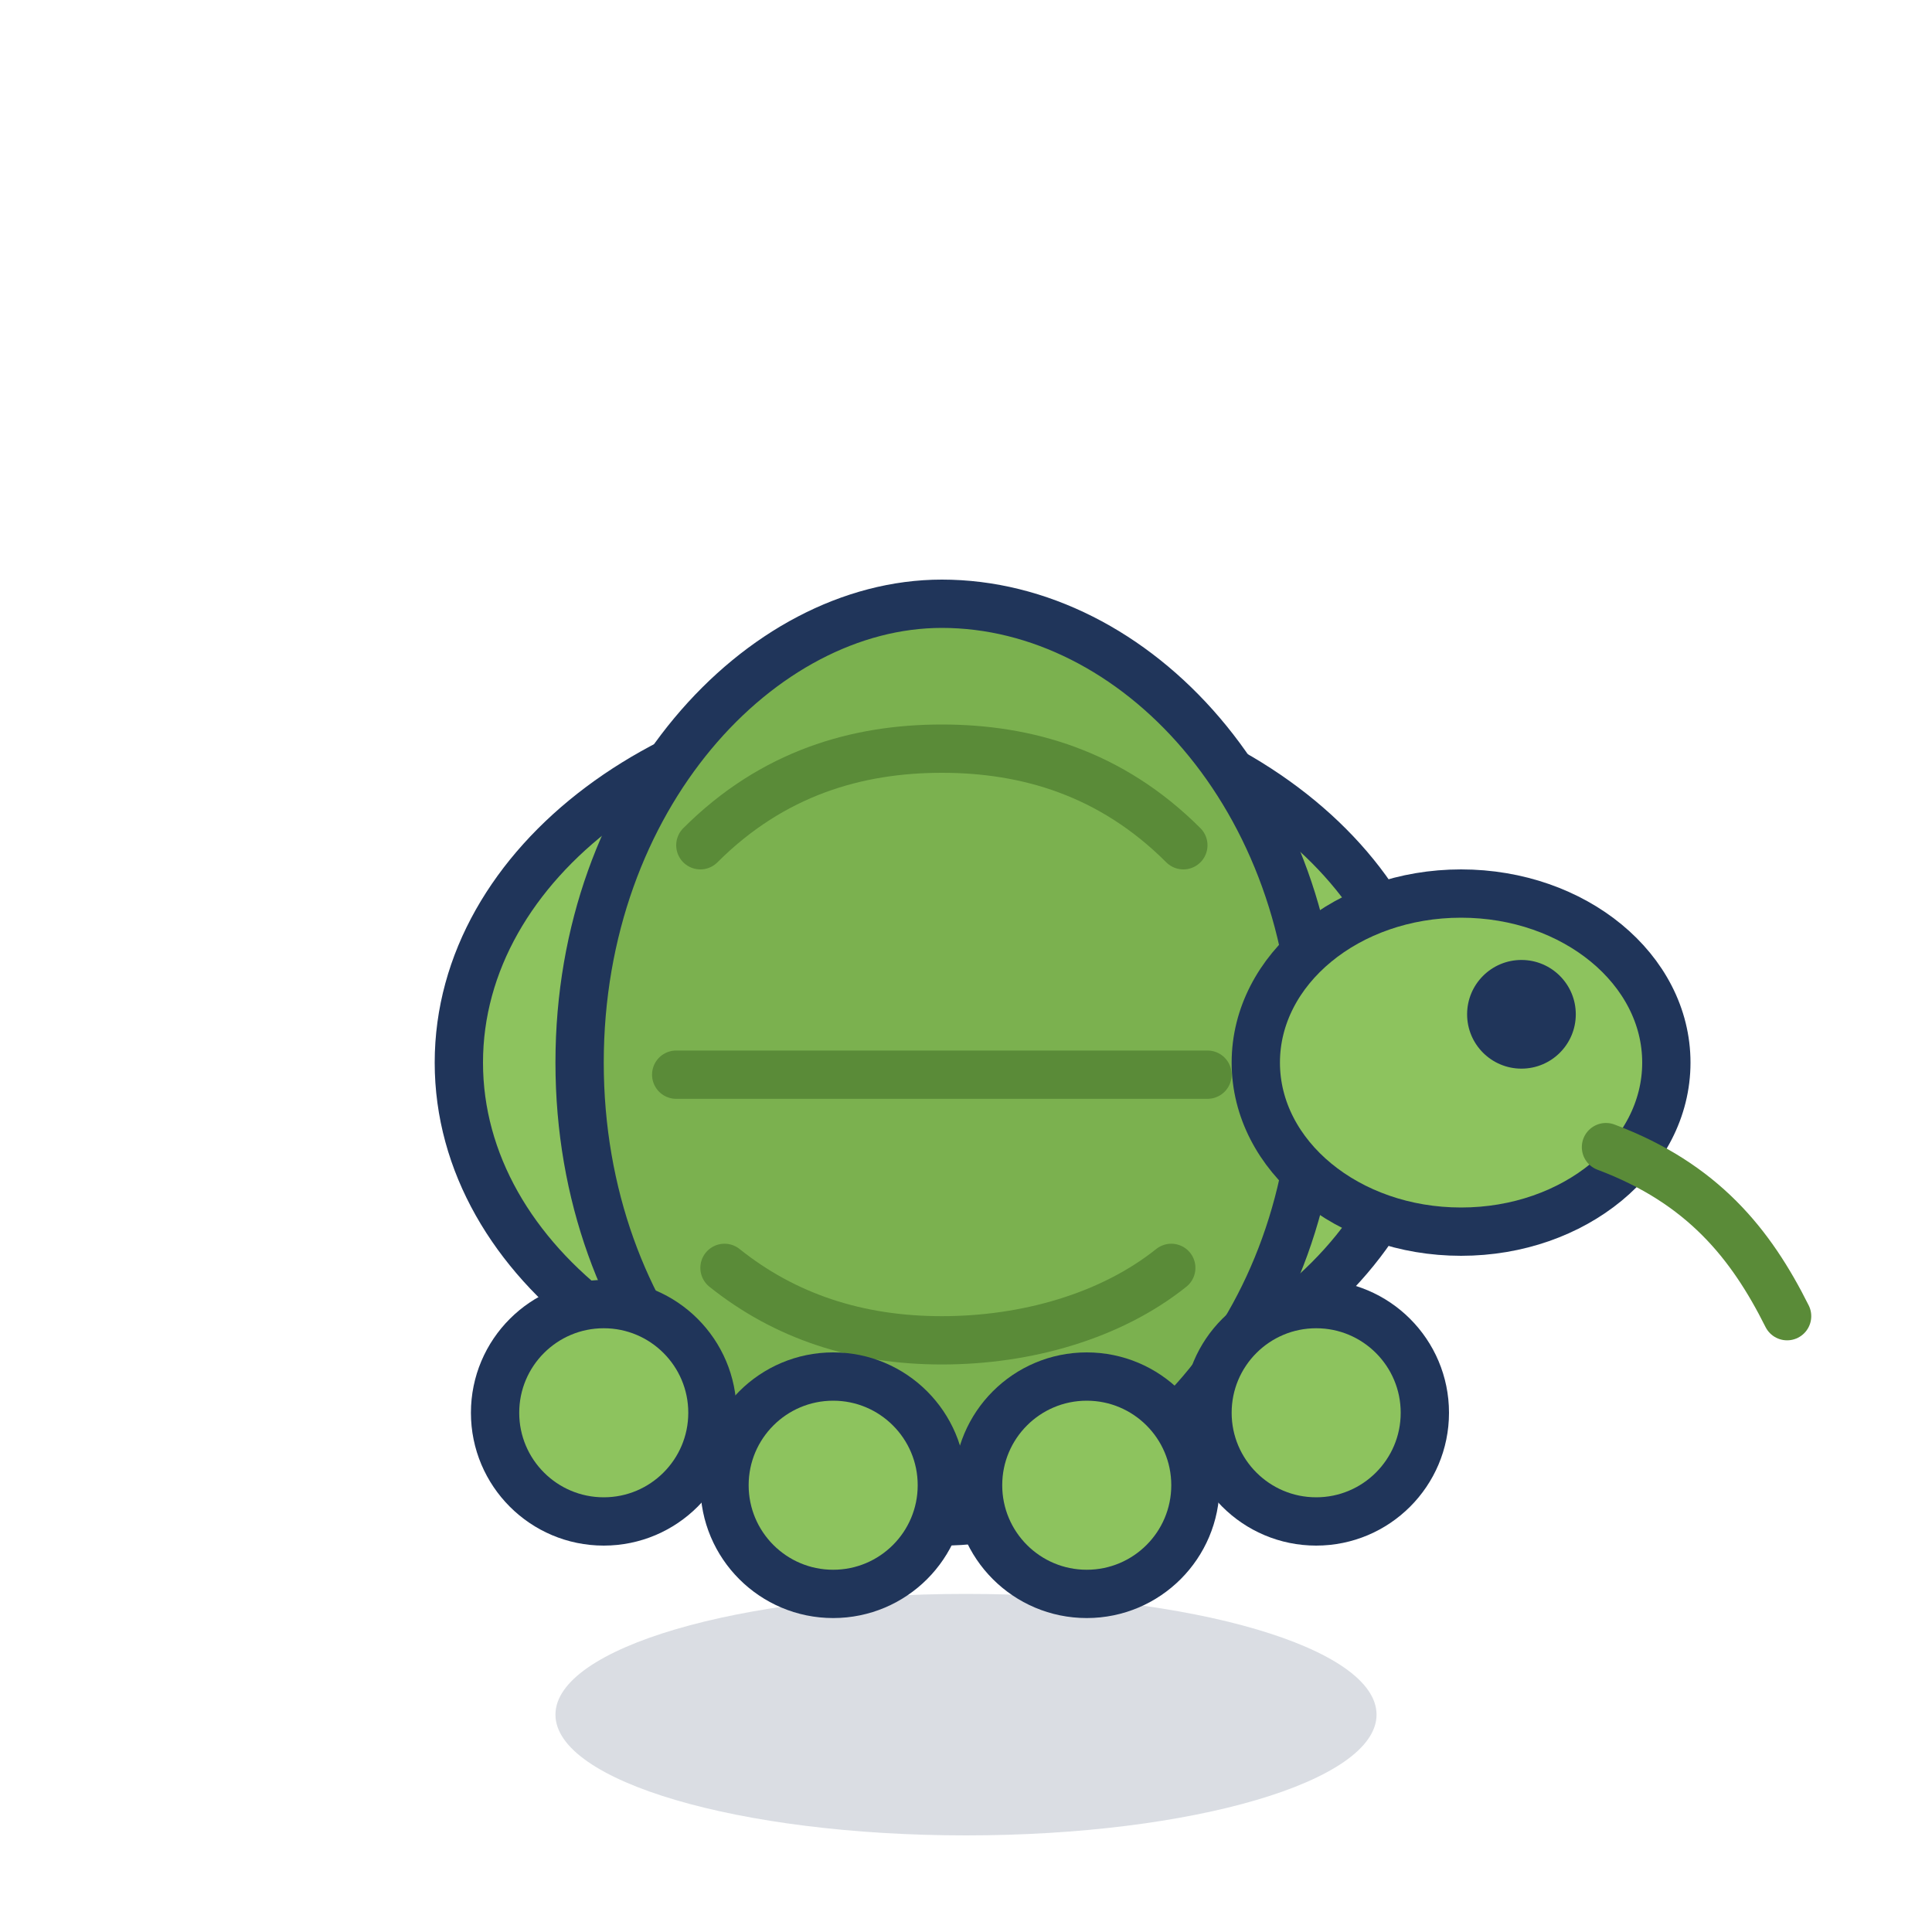
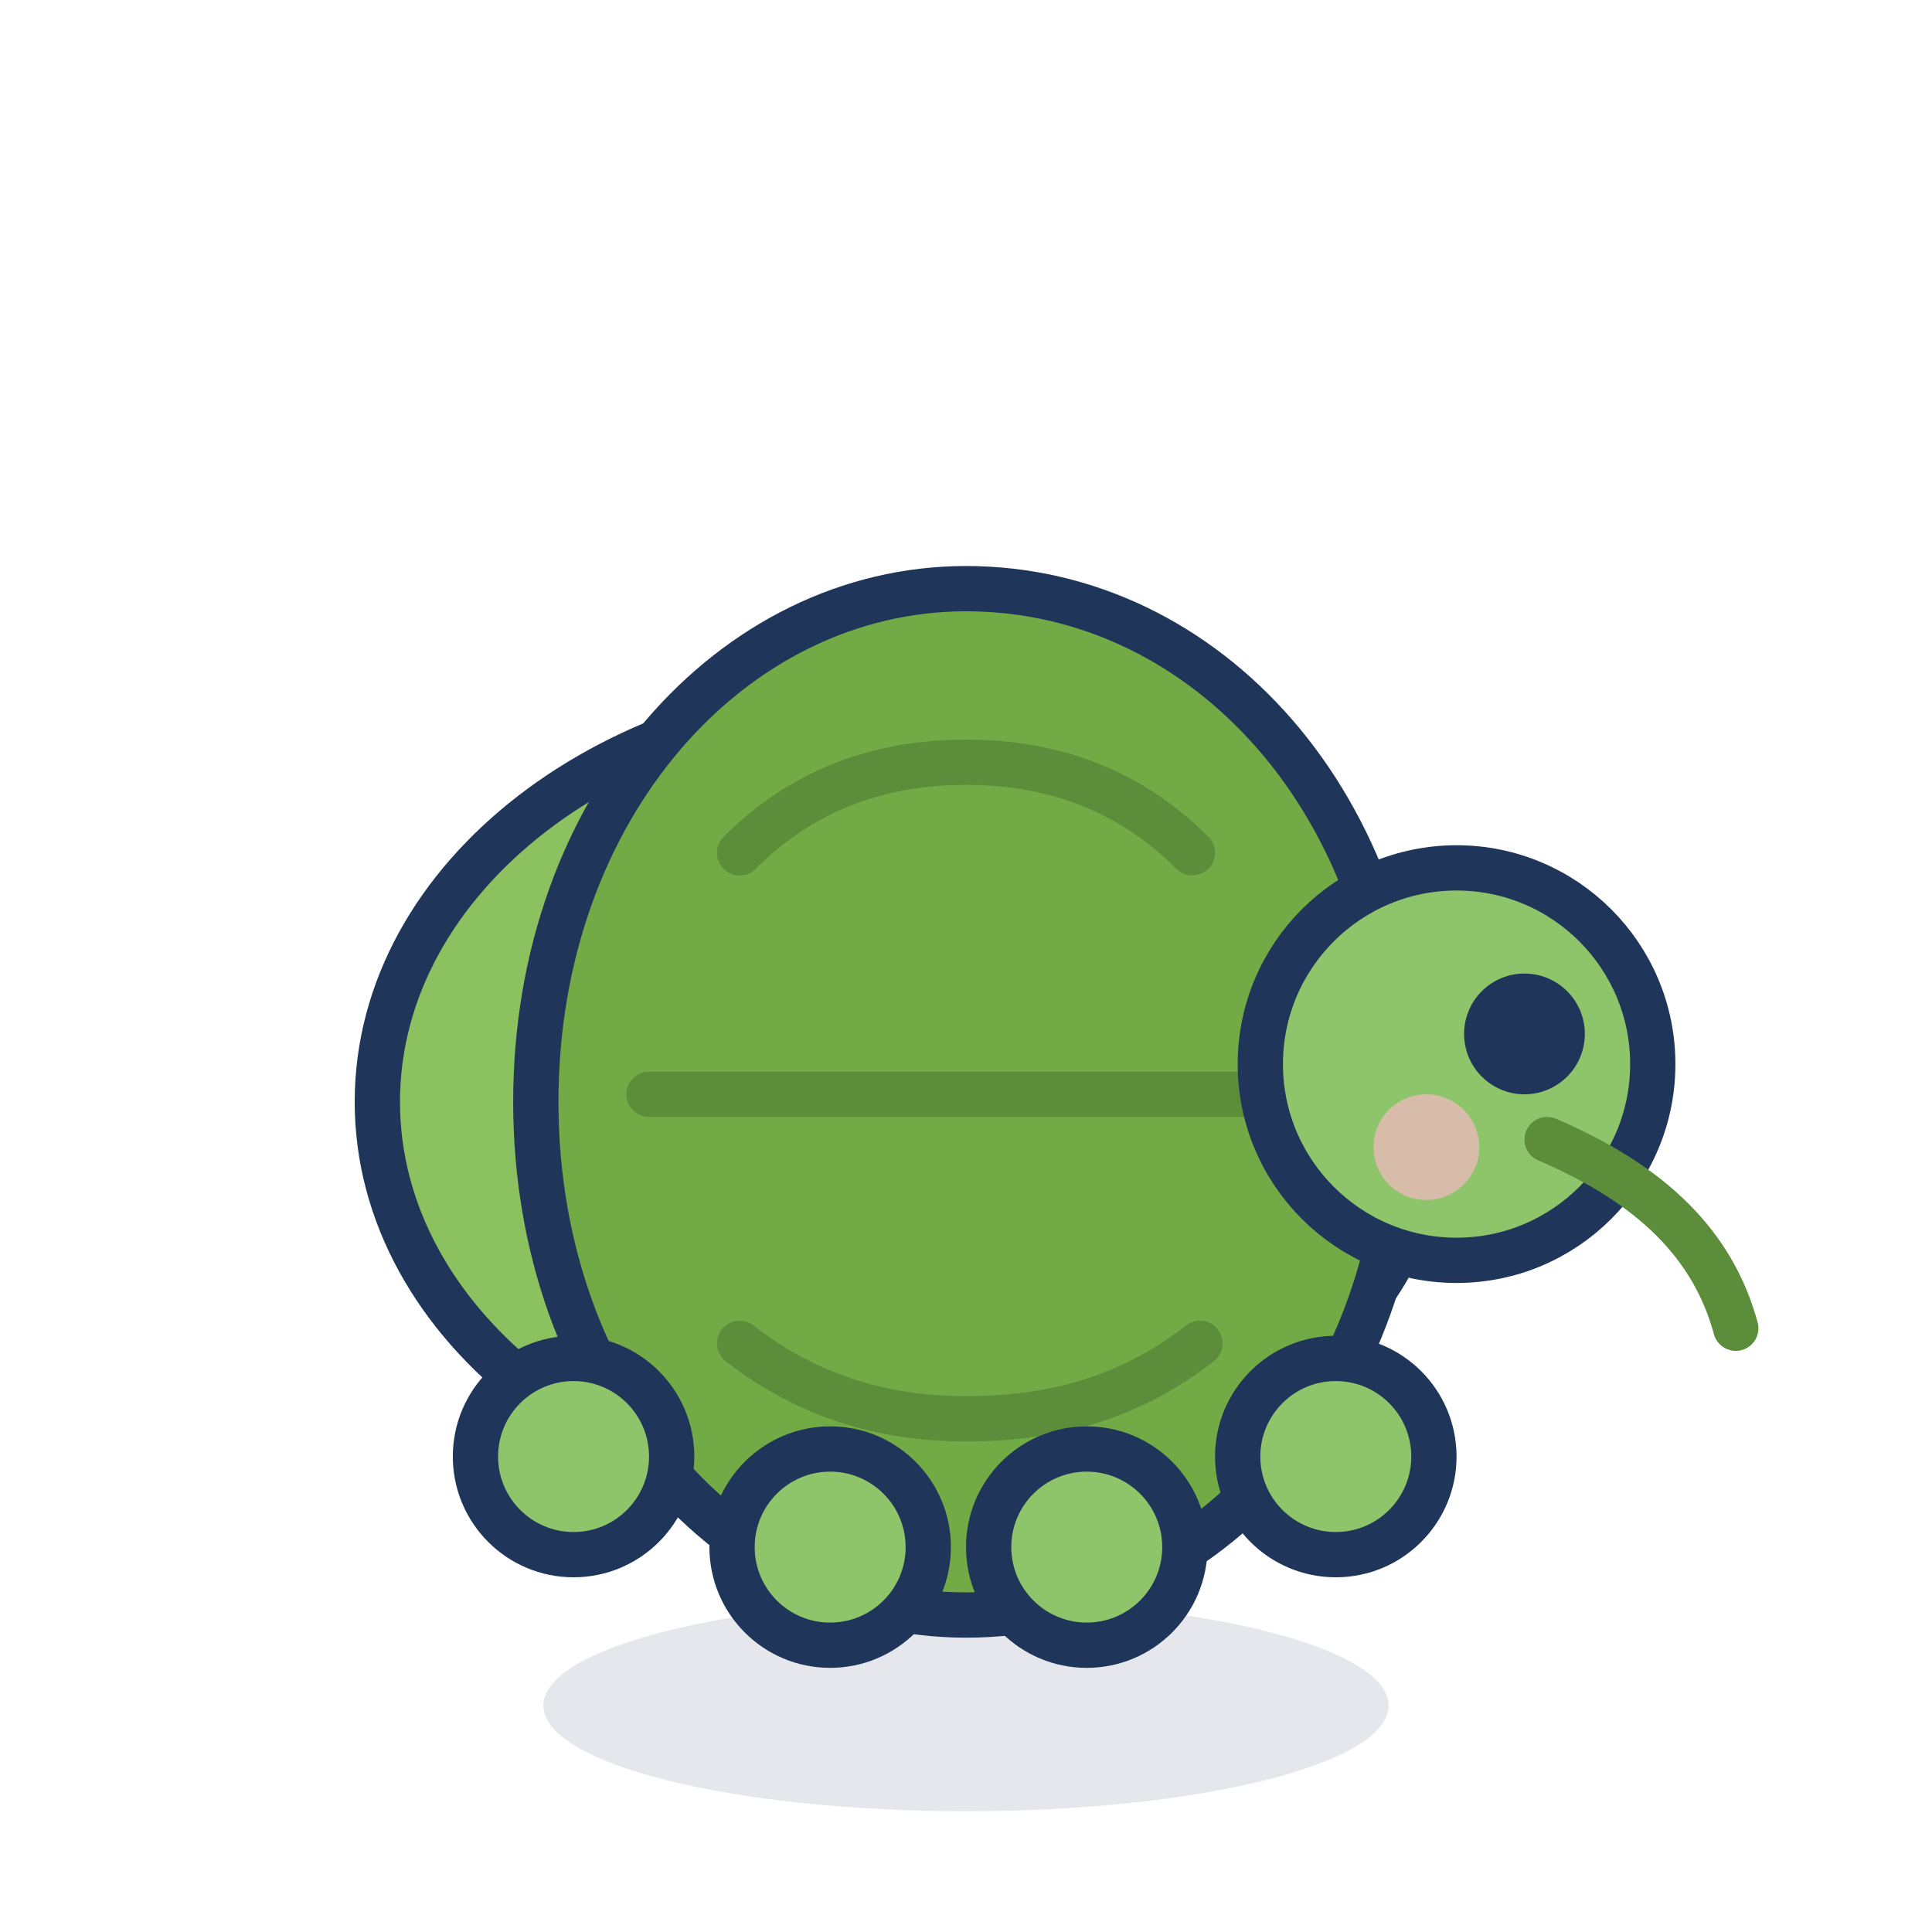
- <svg xmlns="http://www.w3.org/2000/svg" viewBox="0 0 160 160">
-   <ellipse cx="80" cy="142" rx="34" ry="10" fill="#314565" opacity=".18" />
-   <ellipse cx="78" cy="88" rx="40" ry="30" fill="#8dc35e" stroke="#20355a" stroke-width="4" />
-   <path d="M48 88c0-22 15-38 30-38 16 0 31 16 31 38s-15 38-31 38c-15 0-30-16-30-38Z" fill="#7bb14f" stroke="#20355a" stroke-width="4" />
-   <path d="M58 70c6-6 13-8 20-8s14 2 20 8M56 89h44M60 105c5 4 11 6 18 6s14-2 19-6" fill="none" stroke="#5a8b38" stroke-width="4" stroke-linecap="round" />
-   <ellipse cx="121" cy="88" rx="17" ry="14" fill="#8dc35e" stroke="#20355a" stroke-width="4" />
-   <circle cx="126" cy="84" r="4.5" fill="#20355a" />
-   <circle cx="50" cy="117" r="9" fill="#8dc35e" stroke="#20355a" stroke-width="4" />
-   <circle cx="69" cy="123" r="9" fill="#8dc35e" stroke="#20355a" stroke-width="4" />
-   <circle cx="90" cy="123" r="9" fill="#8dc35e" stroke="#20355a" stroke-width="4" />
-   <circle cx="109" cy="117" r="9" fill="#8dc35e" stroke="#20355a" stroke-width="4" />
-   <path d="M133 95c8 3 12 8 15 14" fill="none" stroke="#5a8b38" stroke-width="4" stroke-linecap="round" />
+ <svg xmlns="http://www.w3.org/2000/svg" viewBox="0 0 256 256">
+   <ellipse cx="128" cy="226" rx="56" ry="14" fill="#20355a" opacity=".12" />
+   <ellipse cx="120" cy="146" rx="70" ry="54" fill="#8cc15f" stroke="#20355a" stroke-width="6" />
+   <path d="M71 146c0-39 26-68 57-68 32 0 58 29 58 68s-26 68-58 68c-31 0-57-29-57-68Z" fill="#72aa46" stroke="#20355a" stroke-width="6" />
+   <path d="M98 113c8-8 18-12 30-12s22 4 30 12M86 145h84M98 178c9 7 19 10 30 10 12 0 22-3 31-10" fill="none" stroke="#5c8d3b" stroke-width="6" stroke-linecap="round" />
+   <circle cx="193" cy="141" r="26" fill="#8fc56a" stroke="#20355a" stroke-width="6" />
+   <circle cx="202" cy="137" r="8" fill="#20355a" />
+   <circle cx="76" cy="193" r="13" fill="#8fc56a" stroke="#20355a" stroke-width="6" />
+   <circle cx="110" cy="205" r="13" fill="#8fc56a" stroke="#20355a" stroke-width="6" />
+   <circle cx="144" cy="205" r="13" fill="#8fc56a" stroke="#20355a" stroke-width="6" />
+   <circle cx="177" cy="193" r="13" fill="#8fc56a" stroke="#20355a" stroke-width="6" />
+   <path d="M205 151c14 6 22 14 25 25" fill="none" stroke="#5c8d3b" stroke-width="6" stroke-linecap="round" />
+   <circle cx="189" cy="152" r="7" fill="#f6b8c4" opacity=".7" />
</svg>
